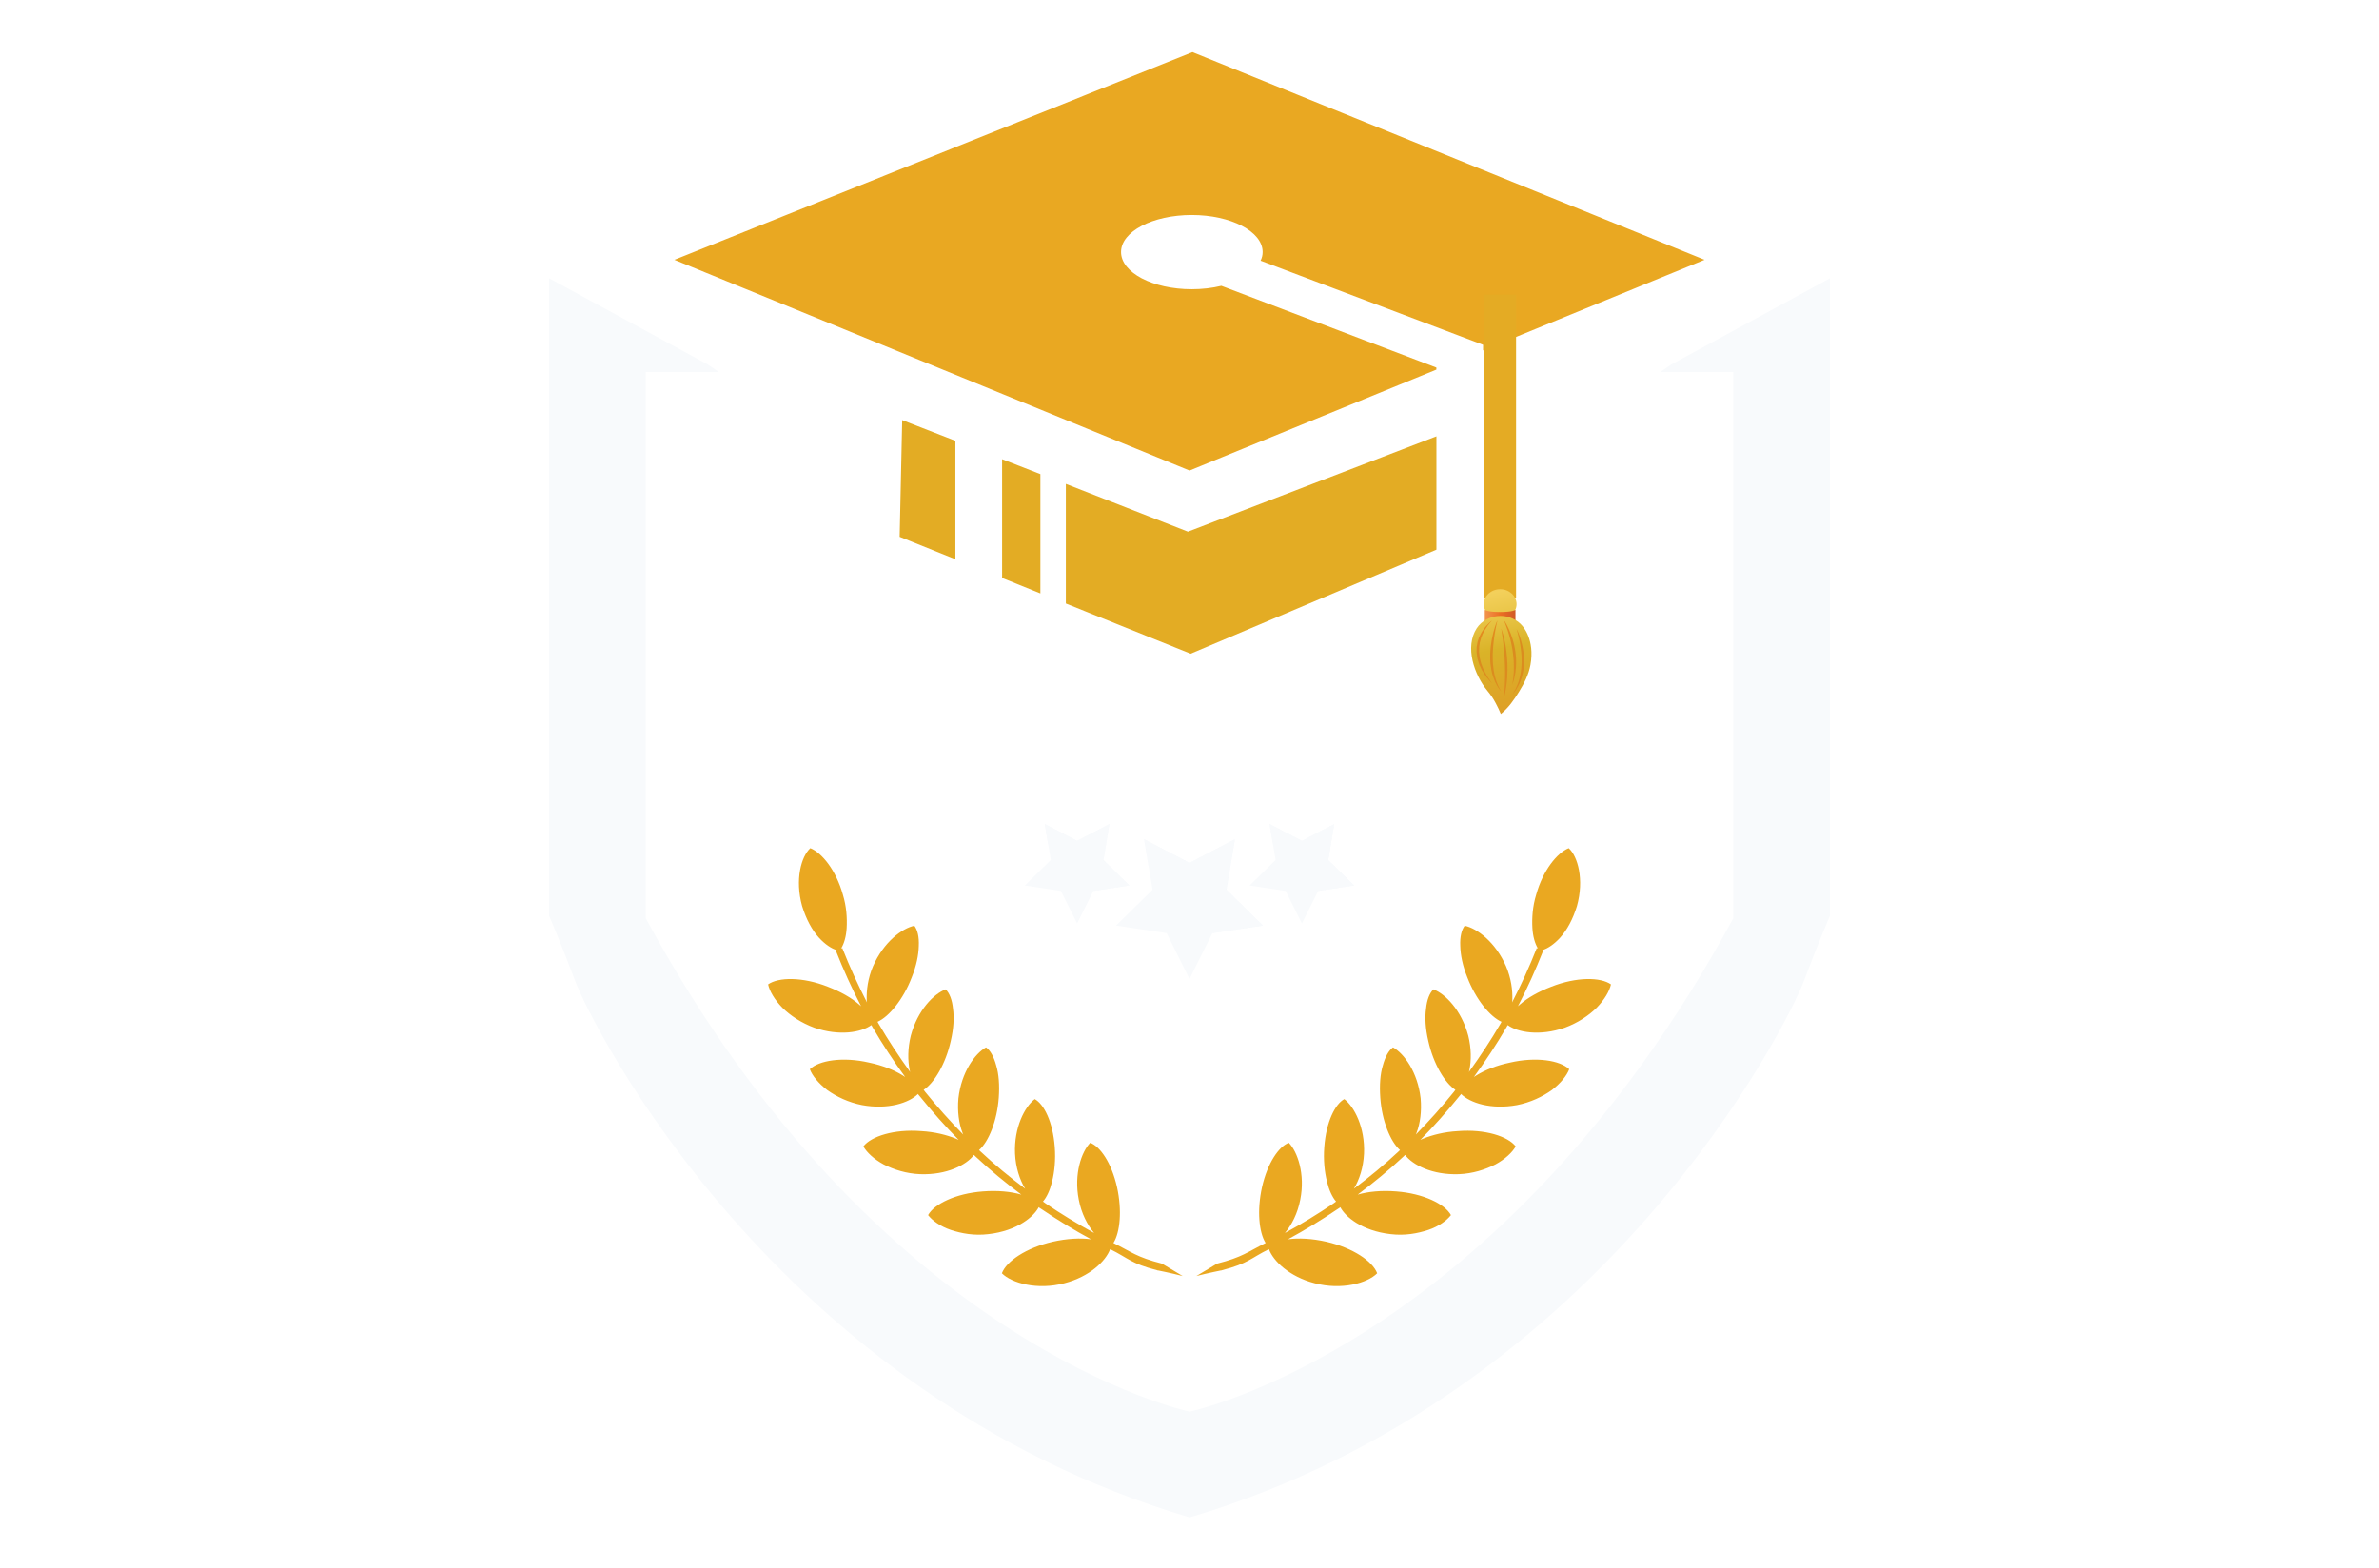
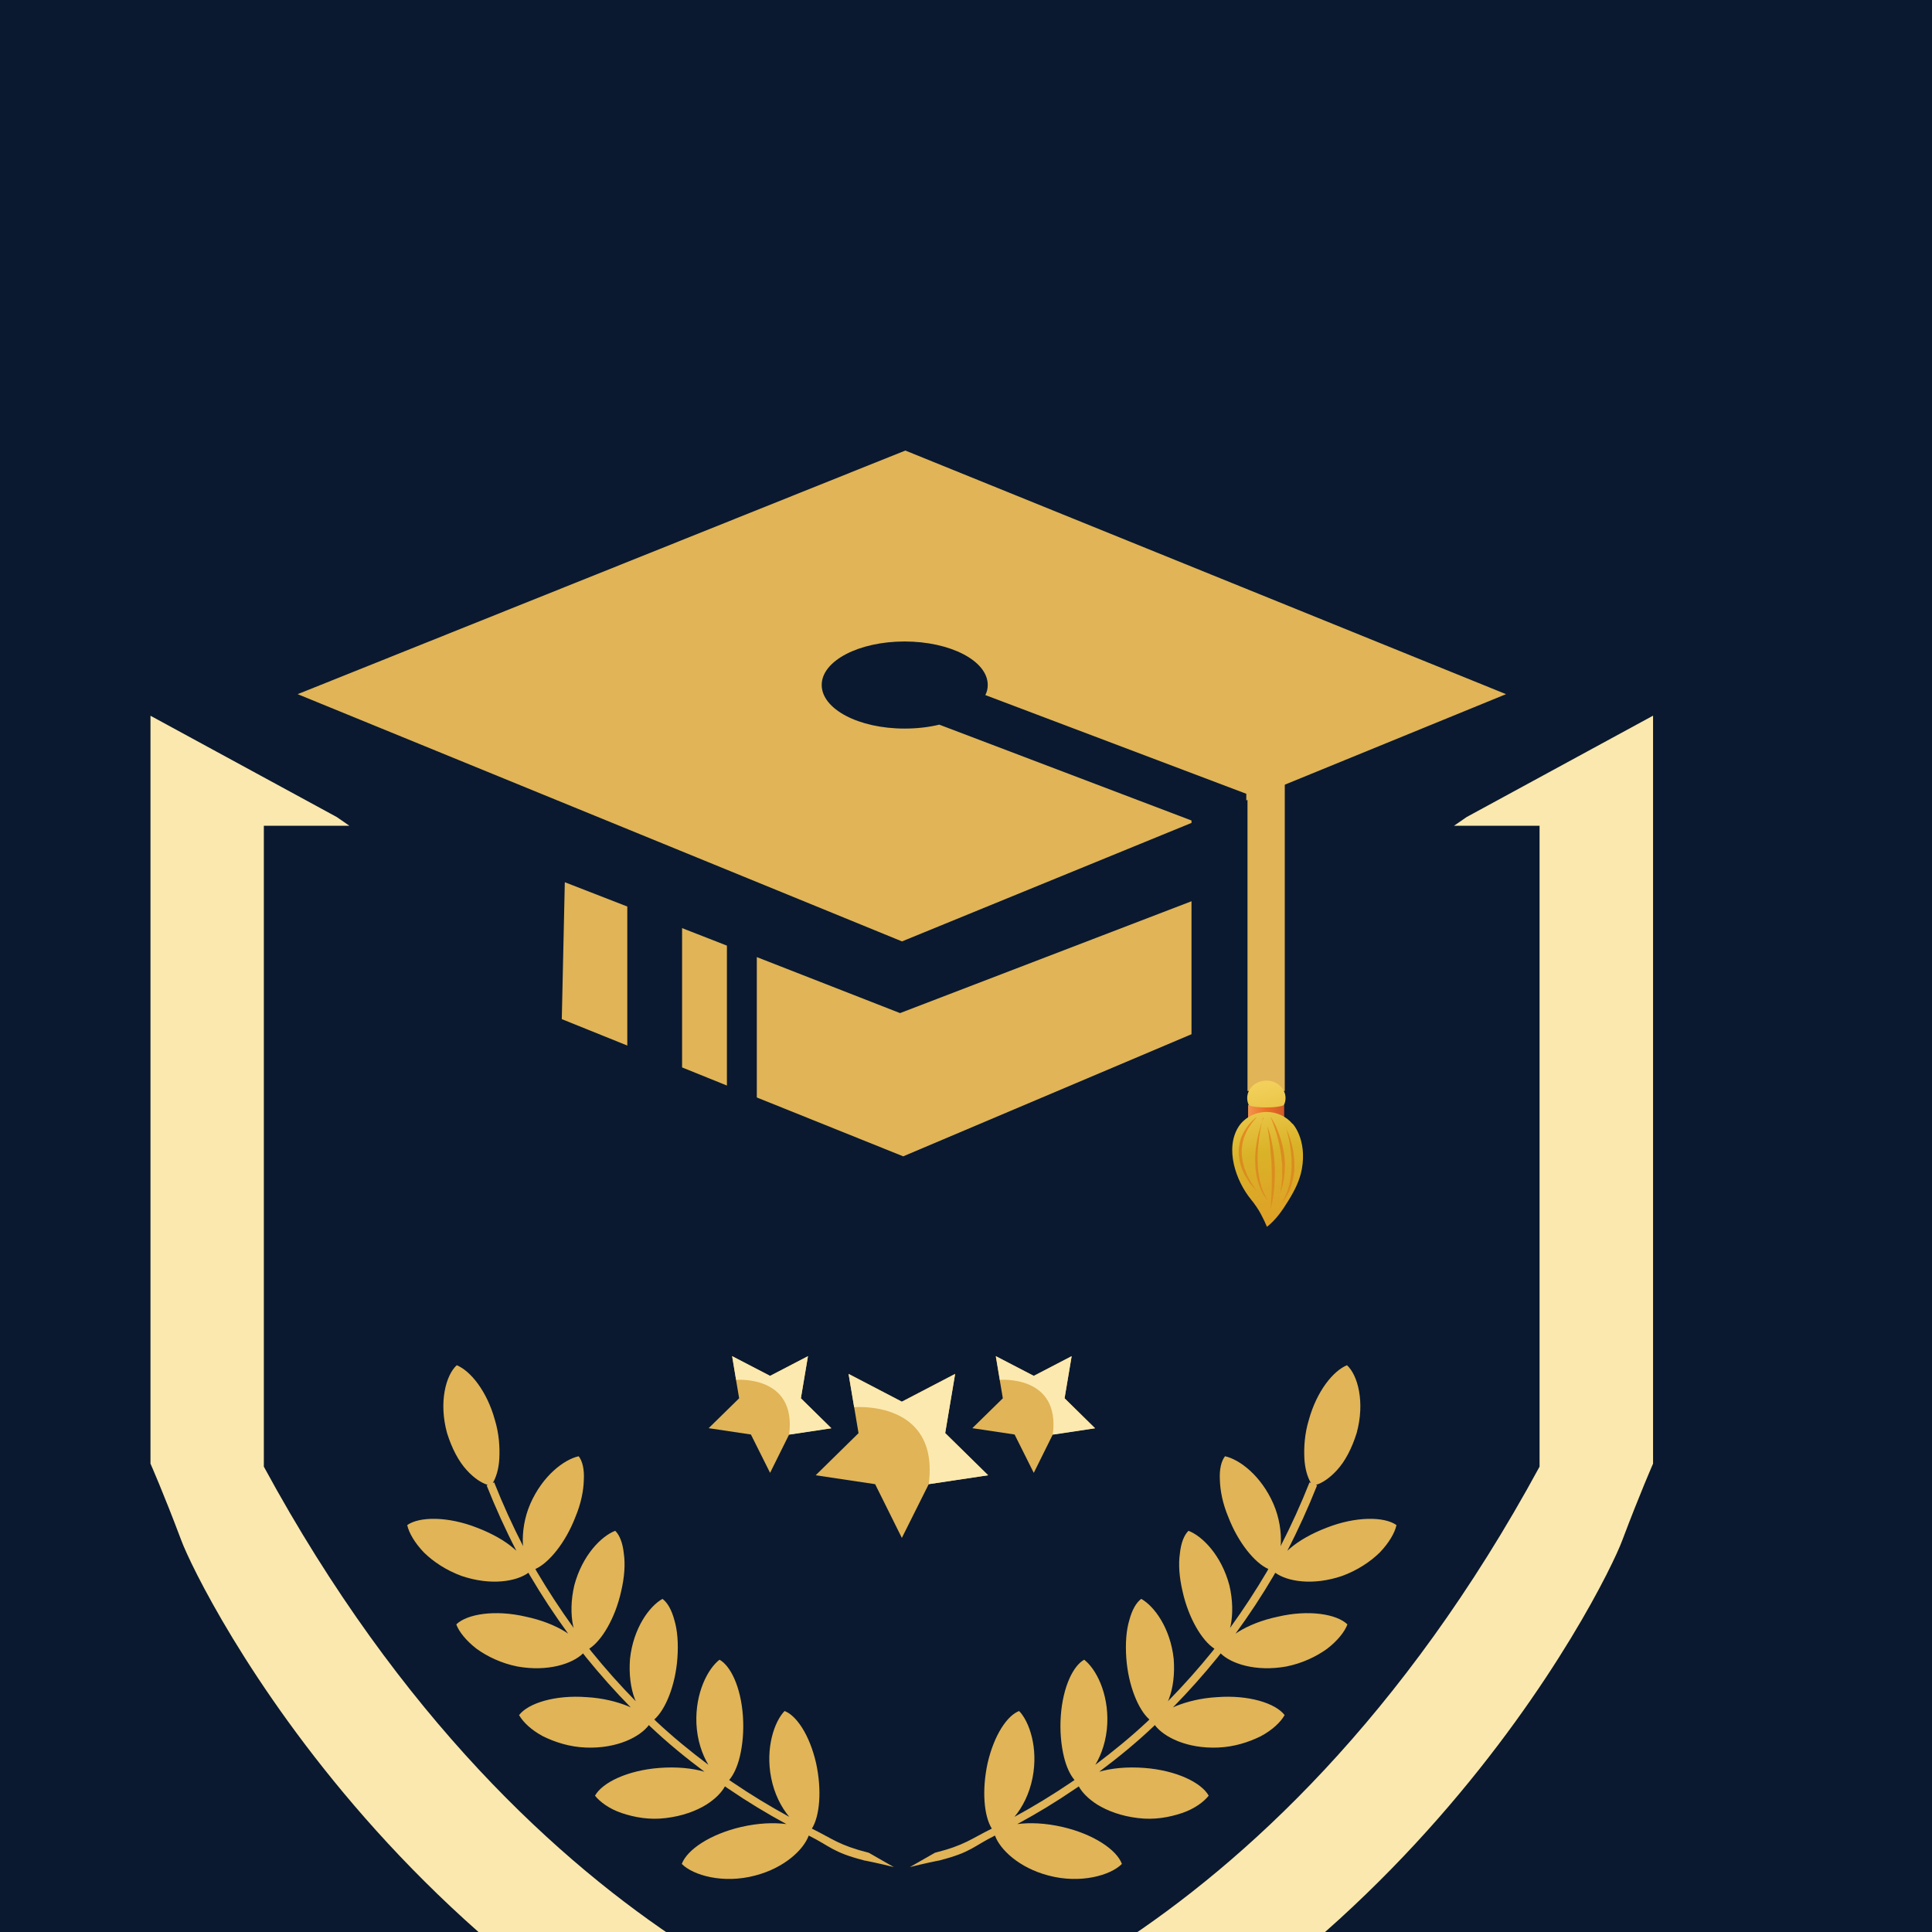
- <svg xmlns="http://www.w3.org/2000/svg" xmlns:xlink="http://www.w3.org/1999/xlink" version="1.1" viewBox="80 90 440 290">
+ <svg xmlns="http://www.w3.org/2000/svg" xmlns:xlink="http://www.w3.org/1999/xlink" version="1.1" viewBox="12 68 128 128">
  <defs>
    <style>
      .st0 {
+         font-family: Georgia, Georgia;
+         font-size: 41.01px;
+       }
+ 
+       .st0, .st1 {
+         fill: #fbe8ae;
+       }
+ 
+       .st2 {
        fill: #eaa821;
      }

-       .st1 {
-         fill: url(#linear-gradient1);
-       }
- 
-       .st2 {
-         fill: #f8fafc;
-       }
- 
      .st3 {
-         fill: #f8fafc;
-         font-family: Georgia, Georgia;
-         font-size: 67.02px;
+         fill: #0a192f;
      }

      .st4 {
-         fill: #f8fafc;
+         fill: url(#linear-gradient1);
      }

      .st5 {
        isolation: isolate;
      }

      .st6 {
-         fill: #e4ab24;
+         font-family: Montserrat-Regular, Montserrat;
+         font-size: 23.04px;
      }

-       .st7 {
+       .st6, .st7 {
+         fill: #e0b457;
+       }
+ 
+       .st8 {
        fill: #f68c1f;
        mix-blend-mode: darken;
      }

-       .st8 {
-         fill: #f8fafc;
-         font-family: Montserrat-Regular, Montserrat;
-         font-size: 27.42px;
-       }
- 
      .st9 {
-         fill: #e9a822;
+         fill: #fce9af;
      }

      .st10 {
        fill: url(#Orange);
      }

      .st11 {
-         fill: #e3ac24;
-       }
- 
-       .st12 {
        fill: url(#linear-gradient);
      }
    </style>
-     <linearGradient id="linear-gradient" x1="355.24" y1="191.15" x2="363.5" y2="230.67" gradientUnits="userSpaceOnUse">
+     <linearGradient id="linear-gradient" x1="94.96" y1="136.3" x2="98.43" y2="152.9" gradientUnits="userSpaceOnUse">
      <stop offset="0" stop-color="#e38b25" />
      <stop offset=".07" stop-color="#e9a73b" />
      <stop offset=".16" stop-color="#f0c452" />
      <stop offset=".21" stop-color="#f3d05b" />
      <stop offset=".32" stop-color="#e9c547" />
      <stop offset=".47" stop-color="#dab328" />
      <stop offset=".75" stop-color="#dea026" />
      <stop offset="1" stop-color="#e38b25" />
    </linearGradient>
-     <linearGradient id="Orange" x1="354.61" y1="203.93" x2="360.29" y2="203.93" gradientUnits="userSpaceOnUse">
+     <linearGradient id="Orange" x1="94.69" y1="141.67" x2="97.08" y2="141.67" gradientUnits="userSpaceOnUse">
      <stop offset="0" stop-color="#f2954d" />
      <stop offset=".5" stop-color="#eb6f24" />
      <stop offset="1" stop-color="#d15a27" />
    </linearGradient>
-     <linearGradient id="linear-gradient1" x1="353.72" y1="191.48" x2="361.95" y2="230.87" xlink:href="#linear-gradient" />
+     <linearGradient id="linear-gradient1" x1="94.32" y1="136.44" x2="97.78" y2="152.99" xlink:href="#linear-gradient" />
  </defs>
  <g class="st5">
    <g id="Layer_1">
      <g>
-         <g>
-           <path class="st0" d="M298.74,326.04c-2.12-.55-4.73-1.07-4.73-1.07.6.14-.17,0,0,0-4.92-1.27-5.28-2.22-8.69-3.9-.8,2.2-3.78,5.09-8.45,6.3-5.02,1.33-9.79-.03-11.57-1.84.84-2.23,4.46-4.69,9.38-5.83,2.69-.61,5.14-.72,7.11-.46-3.11-1.68-6.13-3.53-9.06-5.51h0s-.05-.03-.08-.05c-.16-.11-.33-.22-.5-.33v-.02s-.01-.02-.03-.03c-.51.96-1.49,1.98-2.92,2.88-1.62,1.01-3.79,1.82-6.38,2.11-2.61.32-4.97-.12-6.96-.77-1.98-.67-3.43-1.75-4.21-2.75,1.15-2.07,5.12-4,10.13-4.38,2.76-.22,5.21.04,7.12.59-2.94-2.2-5.78-4.53-8.46-7.04-.1-.1-.2-.2-.31-.3-1.4,1.87-5.05,3.73-9.92,3.56-2.6-.1-4.9-.85-6.77-1.8-1.83-.99-3.14-2.24-3.76-3.34,1.44-1.87,5.68-3.22,10.67-2.83,2.55.14,4.73.71,6.48,1.41.17.07.32.15.48.22-2.48-2.52-4.84-5.17-7.07-7.92h0s-.08-.11-.13-.16c-.1-.12-.21-.25-.31-.37h.02s-.02-.04-.03-.05c-1.66,1.65-5.54,2.94-10.35,2.06-2.53-.5-4.73-1.56-6.44-2.78-1.64-1.26-2.78-2.68-3.22-3.86,1.69-1.63,6.11-2.35,10.97-1.22,2.5.52,4.6,1.38,6.19,2.36.17.1.31.2.47.3-2.16-2.97-4.19-6.04-6.04-9.22-.07-.12-.14-.25-.21-.38-1.9,1.37-5.92,2.07-10.54.49-2.4-.88-4.46-2.25-5.94-3.72-1.44-1.49-2.35-3.06-2.62-4.3,1.91-1.36,6.39-1.41,11.04.43,2.36.91,4.35,2.04,5.76,3.26.15.12.26.23.4.35-1.74-3.35-3.29-6.79-4.68-10.3l.19-.07c-1.03-.31-2.17-1.08-3.29-2.29-1.3-1.42-2.39-3.46-3.13-5.87-1.36-4.9-.16-9.18,1.52-10.71,2.16.87,4.76,4.1,6.01,8.57.69,2.23.81,4.39.71,6.21-.09,1.55-.47,2.87-1.03,3.79l.22-.09c1.35,3.43,2.88,6.78,4.57,10.06-.02-.13-.04-.25-.05-.39-.07-1.88.22-4.07,1.16-6.29,1.95-4.48,5.36-7.03,7.65-7.51.59.77.9,2.07.82,3.74-.04,1.65-.42,3.64-1.32,5.85-1.54,4.02-4.18,7.23-6.31,8.18.07.12.13.23.19.35,1.8,3.08,3.76,6.05,5.85,8.94-.03-.11-.06-.21-.09-.32-.38-1.83-.37-4.07.2-6.39,1.26-4.73,4.26-7.76,6.45-8.58.7.68,1.2,1.92,1.36,3.59.23,1.62.12,3.67-.42,5.97-.93,4.2-3.05,7.76-5.01,9.03.1.13.2.27.3.4,2.21,2.73,4.55,5.36,7.02,7.87-.05-.11-.1-.22-.14-.34-.67-1.73-.96-3.98-.75-6.35.54-4.85,3.07-8.31,5.11-9.44.79.56,1.45,1.74,1.88,3.35.48,1.56.64,3.64.47,5.97-.31,4.31-1.88,8.13-3.64,9.68.1.09.19.19.29.28,2.61,2.45,5.37,4.72,8.23,6.86-1-1.66-1.75-3.9-1.87-6.48-.21-4.85,1.81-8.69,3.65-10.09,1.7.93,3.35,4.19,3.7,8.87.18,2.33-.04,4.59-.51,6.44-.38,1.56-.97,2.82-1.67,3.64.17.12.34.25.51.37,2.89,1.96,5.88,3.78,8.95,5.45-1.25-1.49-2.35-3.61-2.84-6.17-.94-4.75.52-8.87,2.12-10.52,1.81.67,3.93,3.66,4.96,8.23.94,4.28.57,8.33-.67,10.31,3.34,1.65,4.26,2.61,8.97,3.81" />
-           <path class="st0" d="M301.27,326.04c2.12-.55,4.73-1.07,4.73-1.07-.6.14.17,0,0,0,4.92-1.27,5.28-2.22,8.69-3.9.8,2.2,3.78,5.09,8.45,6.3,5.02,1.33,9.79-.03,11.57-1.84-.84-2.23-4.46-4.69-9.38-5.83-2.69-.61-5.14-.72-7.11-.46,3.11-1.68,6.13-3.53,9.06-5.51h0s.05-.03.08-.05c.16-.11.33-.22.5-.33v-.02s.01-.02.03-.03c.51.96,1.49,1.98,2.92,2.88,1.62,1.01,3.79,1.82,6.38,2.11,2.61.32,4.97-.12,6.96-.77,1.98-.67,3.43-1.75,4.21-2.75-1.15-2.07-5.12-4-10.13-4.38-2.76-.22-5.21.04-7.12.59,2.94-2.2,5.78-4.53,8.46-7.04.1-.1.2-.2.31-.3,1.4,1.87,5.05,3.73,9.92,3.56,2.6-.1,4.9-.85,6.77-1.8,1.83-.99,3.14-2.24,3.76-3.34-1.44-1.87-5.68-3.22-10.67-2.83-2.55.14-4.73.71-6.48,1.41-.17.07-.32.15-.48.22,2.48-2.52,4.84-5.17,7.07-7.92h0s.08-.11.13-.16c.1-.12.21-.25.31-.37h-.02s.02-.04.03-.05c1.66,1.65,5.54,2.94,10.35,2.06,2.53-.5,4.73-1.56,6.44-2.78,1.64-1.26,2.78-2.68,3.22-3.86-1.69-1.63-6.11-2.35-10.97-1.22-2.5.52-4.6,1.38-6.19,2.36-.17.1-.31.2-.47.3,2.16-2.97,4.19-6.04,6.04-9.22.07-.12.14-.25.21-.38,1.9,1.37,5.92,2.07,10.54.49,2.4-.88,4.46-2.25,5.94-3.72,1.44-1.49,2.35-3.06,2.62-4.3-1.91-1.36-6.39-1.41-11.04.43-2.36.91-4.35,2.04-5.76,3.26-.15.12-.26.23-.4.35,1.74-3.35,3.29-6.79,4.68-10.3l-.19-.07c1.03-.31,2.17-1.08,3.29-2.29,1.3-1.42,2.39-3.46,3.13-5.87,1.36-4.9.16-9.18-1.52-10.71-2.16.87-4.76,4.1-6.01,8.57-.69,2.23-.81,4.39-.71,6.21.09,1.55.47,2.87,1.03,3.79l-.22-.09c-1.35,3.43-2.88,6.78-4.57,10.06.02-.13.04-.25.05-.39.07-1.88-.22-4.07-1.16-6.29-1.95-4.48-5.36-7.03-7.65-7.51-.59.77-.9,2.07-.82,3.74.04,1.65.42,3.64,1.32,5.85,1.54,4.02,4.18,7.23,6.31,8.18-.07.12-.13.23-.19.35-1.8,3.08-3.76,6.05-5.85,8.94.03-.11.06-.21.09-.32.38-1.83.37-4.07-.2-6.39-1.26-4.73-4.26-7.76-6.45-8.58-.7.68-1.2,1.92-1.36,3.59-.23,1.62-.12,3.67.42,5.97.93,4.2,3.05,7.76,5.01,9.03-.1.13-.2.27-.3.4-2.21,2.73-4.55,5.36-7.02,7.87.05-.11.1-.22.14-.34.67-1.73.96-3.98.75-6.35-.54-4.85-3.07-8.31-5.11-9.44-.79.56-1.45,1.74-1.88,3.35-.48,1.56-.64,3.64-.47,5.97.31,4.31,1.88,8.13,3.64,9.68-.1.09-.19.19-.29.28-2.61,2.45-5.37,4.72-8.23,6.86,1-1.66,1.75-3.9,1.87-6.48.21-4.85-1.81-8.69-3.65-10.09-1.7.93-3.35,4.19-3.7,8.87-.18,2.33.04,4.59.51,6.44.38,1.56.97,2.82,1.67,3.64-.17.12-.34.25-.51.37-2.89,1.96-5.88,3.78-8.95,5.45,1.25-1.49,2.35-3.61,2.84-6.17.94-4.75-.52-8.87-2.12-10.52-1.81.67-3.93,3.66-4.96,8.23-.94,4.28-.57,8.33.67,10.31-3.34,1.65-4.26,2.61-8.97,3.81" />
-         </g>
-         <g>
-           <polygon class="st11" points="246.86 167.71 256.7 171.54 256.7 193.45 246.39 189.3 246.86 167.71" />
-           <polygon class="st11" points="265.34 174.94 272.42 177.7 272.42 199.77 265.34 196.91 265.34 174.94" />
-           <polygon class="st11" points="345.67 170.71 345.67 191.68 300.21 210.92 277.13 201.64 277.13 179.51 299.71 188.35 345.67 170.71" />
-           <path class="st9" d="M395.27,138.06l-94.72-38.42-95.82,38.42,95.28,38.98,45.65-18.67v-.38l-39.77-15.12c-1.67.41-3.52.63-5.47.63-7.23,0-13.08-3.08-13.08-6.88s5.85-6.85,13.08-6.85,13.11,3.05,13.11,6.85c0,.57-.13,1.1-.38,1.6l41.15,15.56v1.04l40.96-16.76Z" />
-           <rect class="st6" x="354.51" y="144.49" width="5.89" height="56.13" />
-           <g>
-             <path class="st12" d="M360.49,201.75c0,1.53-1.36,2.76-3.03,2.76s-3.03-1.24-3.03-2.76,1.36-2.76,3.03-2.76,3.03,1.24,3.03,2.76Z" />
-             <path class="st10" d="M357.45,203.21c-2.38,0-2.84-.4-2.84-.4v2.24h5.68v-2.24s-.46.4-2.83.4Z" />
-             <path class="st1" d="M361.6,205.81c-.96-1.16-2.47-1.88-4.08-1.88-1.79,0-3.48.88-4.4,2.29-2.24,3.45-.47,8.6,1.99,11.57.15.18.29.36.43.54.03.04.06.09.09.13.1.15.21.29.31.44.02.04.05.08.07.11.11.16.21.32.3.48.01.02.02.04.03.06.11.18.21.37.31.55.38.7.69,1.38.93,1.96,1.43-1.13,2.43-2.6,3.35-4.08.97-1.57,1.81-3.2,2.13-4.99.86-4.74-1.48-7.2-1.48-7.19Z" />
-             <path class="st7" d="M355.92,204.84s-.15.14-.39.42c-.24.27-.55.68-.86,1.2-.17.25-.3.55-.46.85-.07.16-.12.32-.19.49-.07.17-.13.33-.17.51-.05.18-.1.36-.15.54-.03.19-.05.37-.08.56l-.04.28v.29s-.02.58-.02.58c.03.39.07.77.13,1.15.11.37.17.75.29,1.1.14.34.27.68.39,1,.15.31.32.59.46.86.07.13.14.26.2.38.08.12.15.23.22.33.14.21.26.39.36.54.19.3.31.48.31.48,0,0-.14-.16-.38-.43-.12-.14-.26-.31-.43-.5-.08-.1-.17-.2-.26-.31-.08-.12-.16-.24-.24-.37-.16-.26-.35-.54-.54-.85-.15-.32-.31-.66-.47-1.01-.14-.36-.23-.75-.35-1.14-.07-.4-.12-.81-.16-1.21l.02-.61v-.31s.06-.3.06-.3c.04-.2.07-.4.1-.59.06-.19.12-.38.18-.56.05-.19.12-.36.21-.53.08-.17.15-.34.24-.49.18-.31.35-.6.54-.85.17-.26.37-.47.54-.66.18-.18.33-.34.47-.47.27-.25.45-.37.45-.37Z" />
-             <path class="st7" d="M356.94,204.84s-.05.21-.13.57c-.04.18-.09.4-.14.65-.05.25-.1.54-.16.85-.11.62-.21,1.35-.29,2.13-.05.39-.07.79-.1,1.21-.04.41-.03.83-.04,1.24,0,.42.03.83.04,1.24.05.41.08.81.13,1.2.08.38.13.76.22,1.11.1.34.18.68.28.97.12.29.23.56.32.8.09.24.23.43.31.6.18.33.28.52.28.52,0,0-.13-.17-.36-.48-.1-.16-.27-.33-.39-.57-.13-.23-.27-.5-.41-.79-.13-.3-.24-.63-.37-.98-.12-.35-.2-.73-.29-1.13-.07-.39-.12-.81-.18-1.22-.02-.42-.06-.85-.05-1.27.02-.43,0-.85.05-1.27.03-.42.08-.83.14-1.22.05-.4.13-.77.2-1.13.07-.36.16-.69.23-1,.16-.62.34-1.12.46-1.48.13-.35.21-.55.21-.55Z" />
-             <path class="st7" d="M357.68,206.33s.08.19.18.54c.1.35.26.84.38,1.44.07.3.13.63.19.98.06.35.13.71.17,1.1.1.76.17,1.58.2,2.4.02.41,0,.82.01,1.22,0,.4-.03.8-.04,1.19,0,.38-.07.75-.1,1.1-.03.35-.08.68-.13.99-.08.61-.21,1.11-.28,1.46-.08.35-.13.55-.13.55,0,0,.02-.2.04-.56.02-.18.04-.39.06-.64.02-.25.03-.53.05-.83.02-.3.05-.63.05-.98,0-.35.03-.72.03-1.1,0-.38.01-.77,0-1.17,0-.4,0-.8-.03-1.21-.02-.81-.08-1.62-.14-2.38-.07-.76-.13-1.47-.22-2.07-.08-.61-.15-1.11-.21-1.46-.06-.35-.09-.56-.09-.56Z" />
-             <path class="st7" d="M358.14,204.68s.12.16.29.46c.17.3.42.73.65,1.27.24.54.49,1.18.7,1.88.09.35.21.71.28,1.09.08.37.16.76.21,1.14.06.38.09.77.12,1.15.04.38.02.76.02,1.12.01.36-.04.71-.07,1.05-.02.17-.03.33-.05.48-.03.15-.06.3-.08.45-.05.29-.1.55-.16.78-.07.23-.13.43-.18.59-.1.32-.16.51-.16.51,0,0,.03-.19.07-.52.03-.17.06-.37.09-.6.02-.23.04-.49.07-.78.01-.14.03-.29.04-.44,0-.15,0-.31,0-.48,0-.33.02-.67,0-1.03,0-.36-.02-.72-.06-1.09-.03-.37-.07-.75-.13-1.13-.04-.38-.12-.75-.19-1.12-.06-.37-.16-.73-.24-1.08-.1-.34-.17-.68-.27-1-.09-.32-.18-.61-.28-.89-.19-.55-.35-1-.48-1.31-.13-.31-.21-.49-.21-.49Z" />
-             <path class="st7" d="M360.49,206.33s.39.71.74,1.85c.08.29.18.6.25.93.09.33.16.68.22,1.05.07.37.1.75.14,1.14.02.39.04.79.04,1.19-.03.4-.02.8-.09,1.19-.06.39-.1.77-.21,1.14-.09.36-.18.72-.32,1.04-.14.32-.23.63-.39.9-.14.27-.28.51-.4.72-.14.2-.28.37-.38.52-.22.28-.34.44-.34.44,0,0,.1-.18.27-.48.09-.15.2-.33.31-.55.09-.22.19-.47.32-.74.14-.26.2-.58.31-.89.11-.32.16-.67.24-1.02.09-.35.11-.73.16-1.1.06-.38.04-.77.07-1.15,0-.39,0-.77-.02-1.15-.04-.38-.04-.76-.1-1.12-.04-.36-.09-.71-.14-1.04-.05-.33-.12-.64-.18-.93-.13-.57-.24-1.05-.34-1.38-.09-.33-.15-.52-.15-.52Z" />
-           </g>
-         </g>
-         <path class="st4" d="M418.46,141.47v117.93s-2.04,4.63-4.84,12.09c-2.77,7.46-36.77,76.37-113.6,99.19-76.86-22.82-110.86-91.73-113.63-99.19-2.8-7.46-4.84-12.09-4.84-12.09v-117.93l29.37,15.96,2.01,1.37h-13.5v101.05c43.08,79.39,100.59,91.27,100.59,91.27,0,0,57.49-11.88,100.56-91.27v-101.05h-13.5l2.01-1.37,29.37-15.96Z" />
+         <rect class="st3" x="-14.32" y="65.3" width="549.35" height="173.61" />
+         <text class="st0" transform="translate(138.55 156.01)">
+           <tspan x="0" y="0">PRIME LEARNING</tspan>
+         </text>
+         <text class="st6" transform="translate(188.19 192.24)">
+           <tspan x="0" y="0">LEARN • GROW • LEAD</tspan>
+         </text>
        <g>
          <g>
-             <polygon class="st2" points="300 271.09 304.23 262.61 313.6 261.21 306.84 254.58 308.4 245.23 300 249.61 291.6 245.23 293.17 254.58 286.41 261.21 295.78 262.61 300 271.09" />
-             <path class="st2" d="M306.84,254.58l1.56-9.34-8.4,4.37-8.4-4.37.88,5.24c.1,0,13.49-1.18,11.75,12.14l9.37-1.4-6.76-6.64Z" />
+             <g>
+               <path class="st7" d="M71.22,191.7c-.89-.23-1.99-.45-1.99-.45.25.06-.07,0,0,0-2.07-.53-2.22-.93-3.65-1.64-.33.92-1.59,2.14-3.55,2.65-2.11.56-4.11-.01-4.86-.77.35-.94,1.87-1.97,3.94-2.45,1.13-.26,2.16-.3,2.99-.19-1.31-.71-2.58-1.48-3.81-2.32h0s-.02-.01-.03-.02c-.07-.05-.14-.09-.21-.14h0s-.01-.02-.02-.02c-.22.4-.63.83-1.23,1.21-.68.42-1.59.76-2.68.89-1.1.14-2.09-.05-2.93-.33-.83-.28-1.44-.74-1.77-1.15.48-.87,2.15-1.68,4.26-1.84,1.16-.09,2.19.02,2.99.25-1.23-.92-2.43-1.9-3.55-2.96-.04-.04-.09-.08-.13-.13-.59.79-2.12,1.57-4.17,1.49-1.09-.04-2.06-.36-2.85-.75-.77-.41-1.32-.94-1.58-1.4.6-.79,2.39-1.35,4.48-1.19,1.07.06,1.99.3,2.72.59.07.03.13.06.2.09-1.04-1.06-2.03-2.17-2.97-3.33h0s-.04-.04-.05-.07c-.04-.05-.09-.1-.13-.16h0s0-.02-.01-.02c-.7.69-2.33,1.23-4.35.87-1.06-.21-1.99-.66-2.7-1.17-.69-.53-1.17-1.13-1.35-1.62.71-.69,2.57-.99,4.61-.51,1.05.22,1.93.58,2.6.99.07.04.13.08.2.13-.91-1.25-1.76-2.54-2.54-3.87-.03-.05-.06-.11-.09-.16-.8.58-2.49.87-4.43.21-1.01-.37-1.87-.94-2.5-1.56-.6-.63-.99-1.29-1.1-1.81.8-.57,2.69-.59,4.64.18.99.38,1.83.86,2.42,1.37.06.05.11.1.17.15-.73-1.41-1.38-2.85-1.97-4.33l.08-.03c-.43-.13-.91-.45-1.38-.96-.55-.59-1-1.45-1.32-2.47-.57-2.06-.07-3.86.64-4.5.91.37,2,1.72,2.52,3.6.29.94.34,1.85.3,2.61-.04.65-.2,1.2-.43,1.59l.09-.04c.57,1.44,1.21,2.85,1.92,4.23,0-.06-.02-.1-.02-.16-.03-.79.09-1.71.49-2.64.82-1.88,2.25-2.95,3.21-3.16.25.32.38.87.34,1.57-.02.69-.17,1.53-.56,2.46-.65,1.69-1.75,3.04-2.65,3.44.03.05.05.1.08.15.76,1.29,1.58,2.54,2.46,3.76-.01-.05-.03-.09-.04-.14-.16-.77-.15-1.71.08-2.69.53-1.99,1.79-3.26,2.71-3.61.29.28.5.81.57,1.51.1.68.05,1.54-.18,2.51-.39,1.76-1.28,3.26-2.11,3.79.04.05.08.11.13.17.93,1.15,1.91,2.25,2.95,3.31-.02-.05-.04-.09-.06-.14-.28-.73-.4-1.67-.32-2.67.22-2.04,1.29-3.49,2.15-3.97.33.24.61.73.79,1.41.2.66.27,1.53.2,2.51-.13,1.81-.79,3.42-1.53,4.07.04.04.08.08.12.12,1.1,1.03,2.26,1.98,3.46,2.88-.42-.7-.74-1.64-.79-2.72-.09-2.04.76-3.65,1.53-4.24.71.39,1.41,1.76,1.55,3.73.07.98-.02,1.93-.21,2.71-.16.66-.41,1.19-.7,1.53.07.05.14.1.22.15,1.21.82,2.47,1.59,3.76,2.29-.53-.63-.99-1.52-1.2-2.59-.39-1.99.22-3.73.89-4.42.76.28,1.65,1.54,2.09,3.46.39,1.8.24,3.5-.28,4.33,1.4.69,1.79,1.1,3.77,1.6" />
+               <path class="st2" d="M69.59,190.73" />
+             </g>
+             <g>
+               <path class="st7" d="M72.28,191.7c.89-.23,1.99-.45,1.99-.45-.25.06.07,0,0,0,2.07-.53,2.22-.93,3.65-1.64.33.92,1.59,2.14,3.55,2.65,2.11.56,4.11-.01,4.86-.77-.35-.94-1.87-1.97-3.94-2.45-1.13-.26-2.16-.3-2.99-.19,1.31-.71,2.58-1.48,3.81-2.32h0s.02-.01.03-.02c.07-.05.14-.09.21-.14h0s.01-.02.02-.02c.22.4.63.83,1.23,1.21.68.42,1.59.76,2.68.89,1.1.14,2.09-.05,2.93-.33.83-.28,1.44-.74,1.77-1.15-.48-.87-2.15-1.68-4.26-1.84-1.16-.09-2.19.02-2.99.25,1.23-.92,2.43-1.9,3.55-2.96.04-.04.09-.08.13-.13.59.79,2.12,1.57,4.17,1.49,1.09-.04,2.06-.36,2.85-.75.77-.41,1.32-.94,1.58-1.4-.6-.79-2.39-1.35-4.48-1.19-1.07.06-1.99.3-2.72.59-.07.03-.13.06-.2.09,1.04-1.06,2.03-2.17,2.97-3.33h0s.04-.04.05-.07c.04-.05.09-.1.13-.16h0s0-.02.01-.02c.7.69,2.33,1.23,4.35.87,1.06-.21,1.99-.66,2.7-1.17.69-.53,1.17-1.13,1.35-1.62-.71-.69-2.57-.99-4.61-.51-1.05.22-1.93.58-2.6.99-.07.04-.13.08-.2.13.91-1.25,1.76-2.54,2.54-3.87.03-.05.06-.11.09-.16.8.58,2.49.87,4.43.21,1.01-.37,1.87-.94,2.5-1.56.6-.63.99-1.29,1.1-1.81-.8-.57-2.69-.59-4.64.18-.99.38-1.83.86-2.42,1.37-.06.05-.11.1-.17.15.73-1.41,1.38-2.85,1.97-4.33l-.08-.03c.43-.13.91-.45,1.38-.96.55-.59,1-1.45,1.32-2.47.57-2.06.07-3.86-.64-4.5-.91.37-2,1.72-2.52,3.6-.29.94-.34,1.85-.3,2.61.04.65.2,1.2.43,1.59l-.09-.04c-.57,1.44-1.21,2.85-1.92,4.23,0-.06.02-.1.02-.16.03-.79-.09-1.71-.49-2.64-.82-1.88-2.25-2.95-3.21-3.16-.25.32-.38.87-.34,1.57.02.69.17,1.53.56,2.46.65,1.69,1.75,3.04,2.65,3.44-.03.05-.05.1-.08.15-.76,1.29-1.58,2.54-2.46,3.76.01-.05.03-.09.04-.14.16-.77.15-1.71-.08-2.69-.53-1.99-1.79-3.26-2.71-3.61-.29.28-.5.81-.57,1.51-.1.68-.05,1.54.18,2.51.39,1.76,1.28,3.26,2.11,3.79-.04.05-.08.11-.13.17-.93,1.15-1.91,2.25-2.95,3.31.02-.05.04-.09.06-.14.28-.73.4-1.67.32-2.67-.22-2.04-1.29-3.49-2.15-3.97-.33.24-.61.73-.79,1.41-.2.66-.27,1.53-.2,2.51.13,1.81.79,3.42,1.53,4.07-.04.04-.08.08-.12.12-1.1,1.03-2.26,1.98-3.46,2.88.42-.7.74-1.64.79-2.72.09-2.04-.76-3.65-1.53-4.24-.71.39-1.41,1.76-1.55,3.73-.07.98.02,1.93.21,2.71.16.66.41,1.19.7,1.53-.07.05-.14.1-.22.15-1.21.82-2.47,1.59-3.76,2.29.53-.63.99-1.52,1.2-2.59.39-1.99-.22-3.73-.89-4.42-.76.28-1.65,1.54-2.09,3.46-.39,1.8-.24,3.5.28,4.33-1.4.69-1.79,1.1-3.77,1.6" />
+               <path class="st2" d="M73.91,190.73" />
+             </g>
          </g>
          <g>
-             <polygon class="st2" points="279.22 260.83 282.22 254.8 288.89 253.8 284.08 249.08 285.2 242.43 279.22 245.54 273.24 242.43 274.35 249.08 269.54 253.8 276.21 254.8 279.22 260.83" />
-             <path class="st2" d="M284.08,249.08l1.11-6.65-5.98,3.11-5.98-3.11.62,3.73c.07,0,9.6-.84,8.36,8.64l6.67-1-4.81-4.73Z" />
+             <polygon class="st7" points="49.42 126.45 53.56 128.06 53.56 137.27 49.22 135.52 49.42 126.45" />
+             <polygon class="st7" points="57.19 129.49 60.16 130.65 60.16 139.92 57.19 138.72 57.19 129.49" />
+             <polygon class="st7" points="90.94 127.71 90.94 136.52 71.84 144.61 62.14 140.71 62.14 131.41 71.63 135.12 90.94 127.71" />
+             <path class="st7" d="M111.78,113.99l-39.8-16.14-40.26,16.14,40.04,16.38,19.18-7.85v-.16l-16.71-6.35c-.7.17-1.48.26-2.3.26-3.04,0-5.49-1.29-5.49-2.89s2.46-2.88,5.49-2.88,5.51,1.28,5.51,2.88c0,.24-.05.46-.16.67l17.29,6.54v.44l17.21-7.04Z" />
+             <rect class="st7" x="94.65" y="116.7" width="2.47" height="23.58" />
+             <g>
+               <path class="st11" d="M97.17,140.75c0,.64-.57,1.16-1.27,1.16s-1.27-.52-1.27-1.16.57-1.16,1.27-1.16,1.27.52,1.27,1.16Z" />
+               <path class="st10" d="M95.89,141.37c-1,0-1.2-.17-1.2-.17v.94h2.39v-.94s-.19.17-1.19.17Z" />
+               <path class="st4" d="M97.63,142.46c-.4-.49-1.04-.79-1.71-.79-.75,0-1.46.37-1.85.96-.94,1.45-.2,3.61.83,4.86.06.07.12.15.18.23.01.02.03.04.04.06.04.06.09.12.13.18.01.02.02.03.03.05.04.07.09.14.13.2,0,0,0,.02.01.02.05.08.09.15.13.23.16.3.29.58.39.82.6-.47,1.02-1.09,1.41-1.72.41-.66.76-1.34.9-2.1.36-1.99-.62-3.03-.62-3.02Z" />
+               <path class="st8" d="M95.24,142.05s-.06.06-.16.18c-.1.11-.23.29-.36.5-.07.11-.13.23-.19.36-.03.07-.05.14-.08.2-.03.07-.06.14-.07.22-.02.07-.04.15-.06.23-.01.08-.02.16-.03.24l-.02.12v.12s0,.24,0,.24c.01.16.03.33.06.48.05.16.07.31.12.46.06.14.11.29.16.42.06.13.13.25.19.36.03.06.06.11.09.16.03.05.06.1.09.14.06.09.11.16.15.23.08.13.13.2.13.2,0,0-.06-.07-.16-.18-.05-.06-.11-.13-.18-.21-.03-.04-.07-.08-.11-.13-.03-.05-.07-.1-.1-.16-.07-.11-.15-.23-.23-.36-.06-.13-.13-.28-.2-.43-.06-.15-.1-.31-.14-.48-.03-.17-.05-.34-.07-.51v-.26s.01-.13.01-.13l.02-.13c.01-.08.03-.17.04-.25.03-.08.05-.16.07-.24.02-.08.05-.15.09-.22.03-.07.06-.14.1-.21.08-.13.15-.25.23-.36.07-.11.16-.2.23-.28.07-.08.14-.14.2-.2.11-.1.19-.15.19-.15Z" />
+               <path class="st8" d="M95.67,142.05s-.02.09-.05.24c-.02.08-.04.17-.06.27-.02.11-.04.23-.07.36-.05.26-.09.57-.12.9-.02.16-.03.33-.04.51-.02.17-.01.35-.01.52,0,.18.01.35.02.52.02.17.03.34.06.5.04.16.05.32.09.46.04.14.08.28.12.41.05.12.1.24.14.34.04.1.1.18.13.25.08.14.12.22.12.22,0,0-.06-.07-.15-.2-.04-.07-.11-.14-.16-.24-.05-.1-.11-.21-.17-.33-.05-.13-.1-.26-.15-.41-.05-.15-.08-.31-.12-.47-.03-.17-.05-.34-.07-.51,0-.18-.02-.36-.02-.53,0-.18,0-.36.02-.53.01-.18.03-.35.06-.51.02-.17.06-.33.09-.48.03-.15.07-.29.1-.42.07-.26.14-.47.19-.62.05-.15.09-.23.09-.23Z" />
+               <path class="st8" d="M95.99,142.68s.03.08.08.23c.04.15.11.35.16.61.03.13.05.26.08.41.02.15.05.3.07.46.04.32.07.66.08,1.01,0,.17,0,.34,0,.51,0,.17-.01.34-.02.5,0,.16-.03.32-.04.46-.01.15-.03.29-.05.41-.03.26-.09.47-.12.61-.04.15-.06.23-.06.23,0,0,0-.09.02-.24,0-.07.02-.17.02-.27,0-.1.01-.22.02-.35,0-.13.02-.27.02-.41,0-.15.01-.3.01-.46,0-.16,0-.33,0-.49,0-.17,0-.34-.01-.51,0-.34-.03-.68-.06-1-.03-.32-.05-.62-.09-.87-.03-.25-.06-.47-.09-.62-.03-.15-.04-.23-.04-.23Z" />
+               <path class="st8" d="M96.18,141.99s.05.07.12.19c.07.13.18.31.27.53.1.23.2.49.29.79.04.15.09.3.12.46.03.16.07.32.09.48.03.16.04.32.05.48.02.16.01.32,0,.47,0,.15-.01.3-.03.44,0,.07-.01.14-.02.2-.01.06-.02.13-.03.19-.02.12-.04.23-.07.33-.03.1-.05.18-.07.25-.04.14-.07.21-.07.21,0,0,.01-.08.03-.22.01-.07.02-.15.04-.25,0-.1.02-.21.03-.33,0-.06.01-.12.02-.19,0-.06,0-.13,0-.2,0-.14,0-.28,0-.43,0-.15,0-.3-.03-.46-.01-.16-.03-.32-.05-.47-.02-.16-.05-.32-.08-.47-.03-.16-.07-.31-.1-.45-.04-.14-.07-.29-.11-.42-.04-.13-.08-.26-.12-.37-.08-.23-.15-.42-.2-.55-.05-.13-.09-.21-.09-.21Z" />
+               <path class="st8" d="M97.17,142.68s.16.3.31.78c.03.12.08.25.11.39.04.14.07.29.09.44.03.15.04.32.06.48.01.16.02.33.02.5-.01.17,0,.33-.04.5-.02.16-.04.33-.09.48-.04.15-.07.3-.13.44-.06.13-.09.27-.16.38-.06.11-.12.21-.17.3-.06.09-.12.16-.16.22-.09.12-.14.19-.14.19,0,0,.04-.07.11-.2.04-.06.08-.14.13-.23.04-.09.08-.2.13-.31.06-.11.08-.24.13-.38.05-.13.07-.28.1-.43.04-.15.05-.31.07-.46.02-.16.02-.32.03-.48,0-.16,0-.33,0-.49-.02-.16-.02-.32-.04-.47-.02-.15-.04-.3-.06-.44-.02-.14-.05-.27-.07-.39-.06-.24-.1-.44-.14-.58-.04-.14-.06-.22-.06-.22Z" />
+             </g>
          </g>
+           <path class="st1" d="M121.52,115.42v49.55s-.86,1.95-2.04,5.08c-1.16,3.14-15.45,32.09-47.73,41.68-32.29-9.59-46.58-38.54-47.74-41.68-1.18-3.14-2.04-5.08-2.04-5.08v-49.55l12.34,6.71.84.58h-5.67v42.46c18.1,33.36,42.27,38.35,42.27,38.35,0,0,24.15-4.99,42.25-38.35v-42.46h-5.67l.84-.58,12.34-6.71Z" />
          <g>
-             <polygon class="st2" points="320.79 260.83 323.8 254.8 330.47 253.8 325.66 249.08 326.77 242.43 320.79 245.54 314.81 242.43 315.93 249.08 311.12 253.8 317.78 254.8 320.79 260.83" />
-             <path class="st2" d="M325.66,249.08l1.11-6.65-5.98,3.11-5.98-3.11.62,3.73c.07,0,9.6-.84,8.36,8.64l6.67-1-4.81-4.73Z" />
+             <g>
+               <polygon class="st7" points="71.75 169.89 73.53 166.33 77.46 165.74 74.62 162.95 75.28 159.02 71.75 160.86 68.22 159.02 68.88 162.95 66.04 165.74 69.98 166.33 71.75 169.89" />
+               <path class="st9" d="M74.62,162.95l.66-3.92-3.53,1.84-3.53-1.84.37,2.2s5.67-.5,4.94,5.1l3.94-.59-2.84-2.79Z" />
+             </g>
+             <g>
+               <polygon class="st7" points="63.02 165.58 64.28 163.04 67.08 162.62 65.06 160.64 65.53 157.85 63.02 159.15 60.5 157.85 60.97 160.64 58.95 162.62 61.75 163.04 63.02 165.58" />
+               <path class="st9" d="M65.06,160.64l.47-2.79-2.51,1.31-2.51-1.31.26,1.57s4.03-.35,3.51,3.63l2.8-.42-2.02-1.99Z" />
+             </g>
+             <g>
+               <polygon class="st7" points="80.49 165.58 81.75 163.04 84.55 162.62 82.53 160.64 83 157.85 80.49 159.15 77.97 157.85 78.44 160.64 76.42 162.62 79.22 163.04 80.49 165.58" />
+               <path class="st9" d="M82.53,160.64l.47-2.79-2.51,1.31-2.51-1.31.26,1.57s4.03-.35,3.51,3.63l2.8-.42-2.02-1.99Z" />
+             </g>
          </g>
        </g>
      </g>
    </g>
  </g>
</svg>
